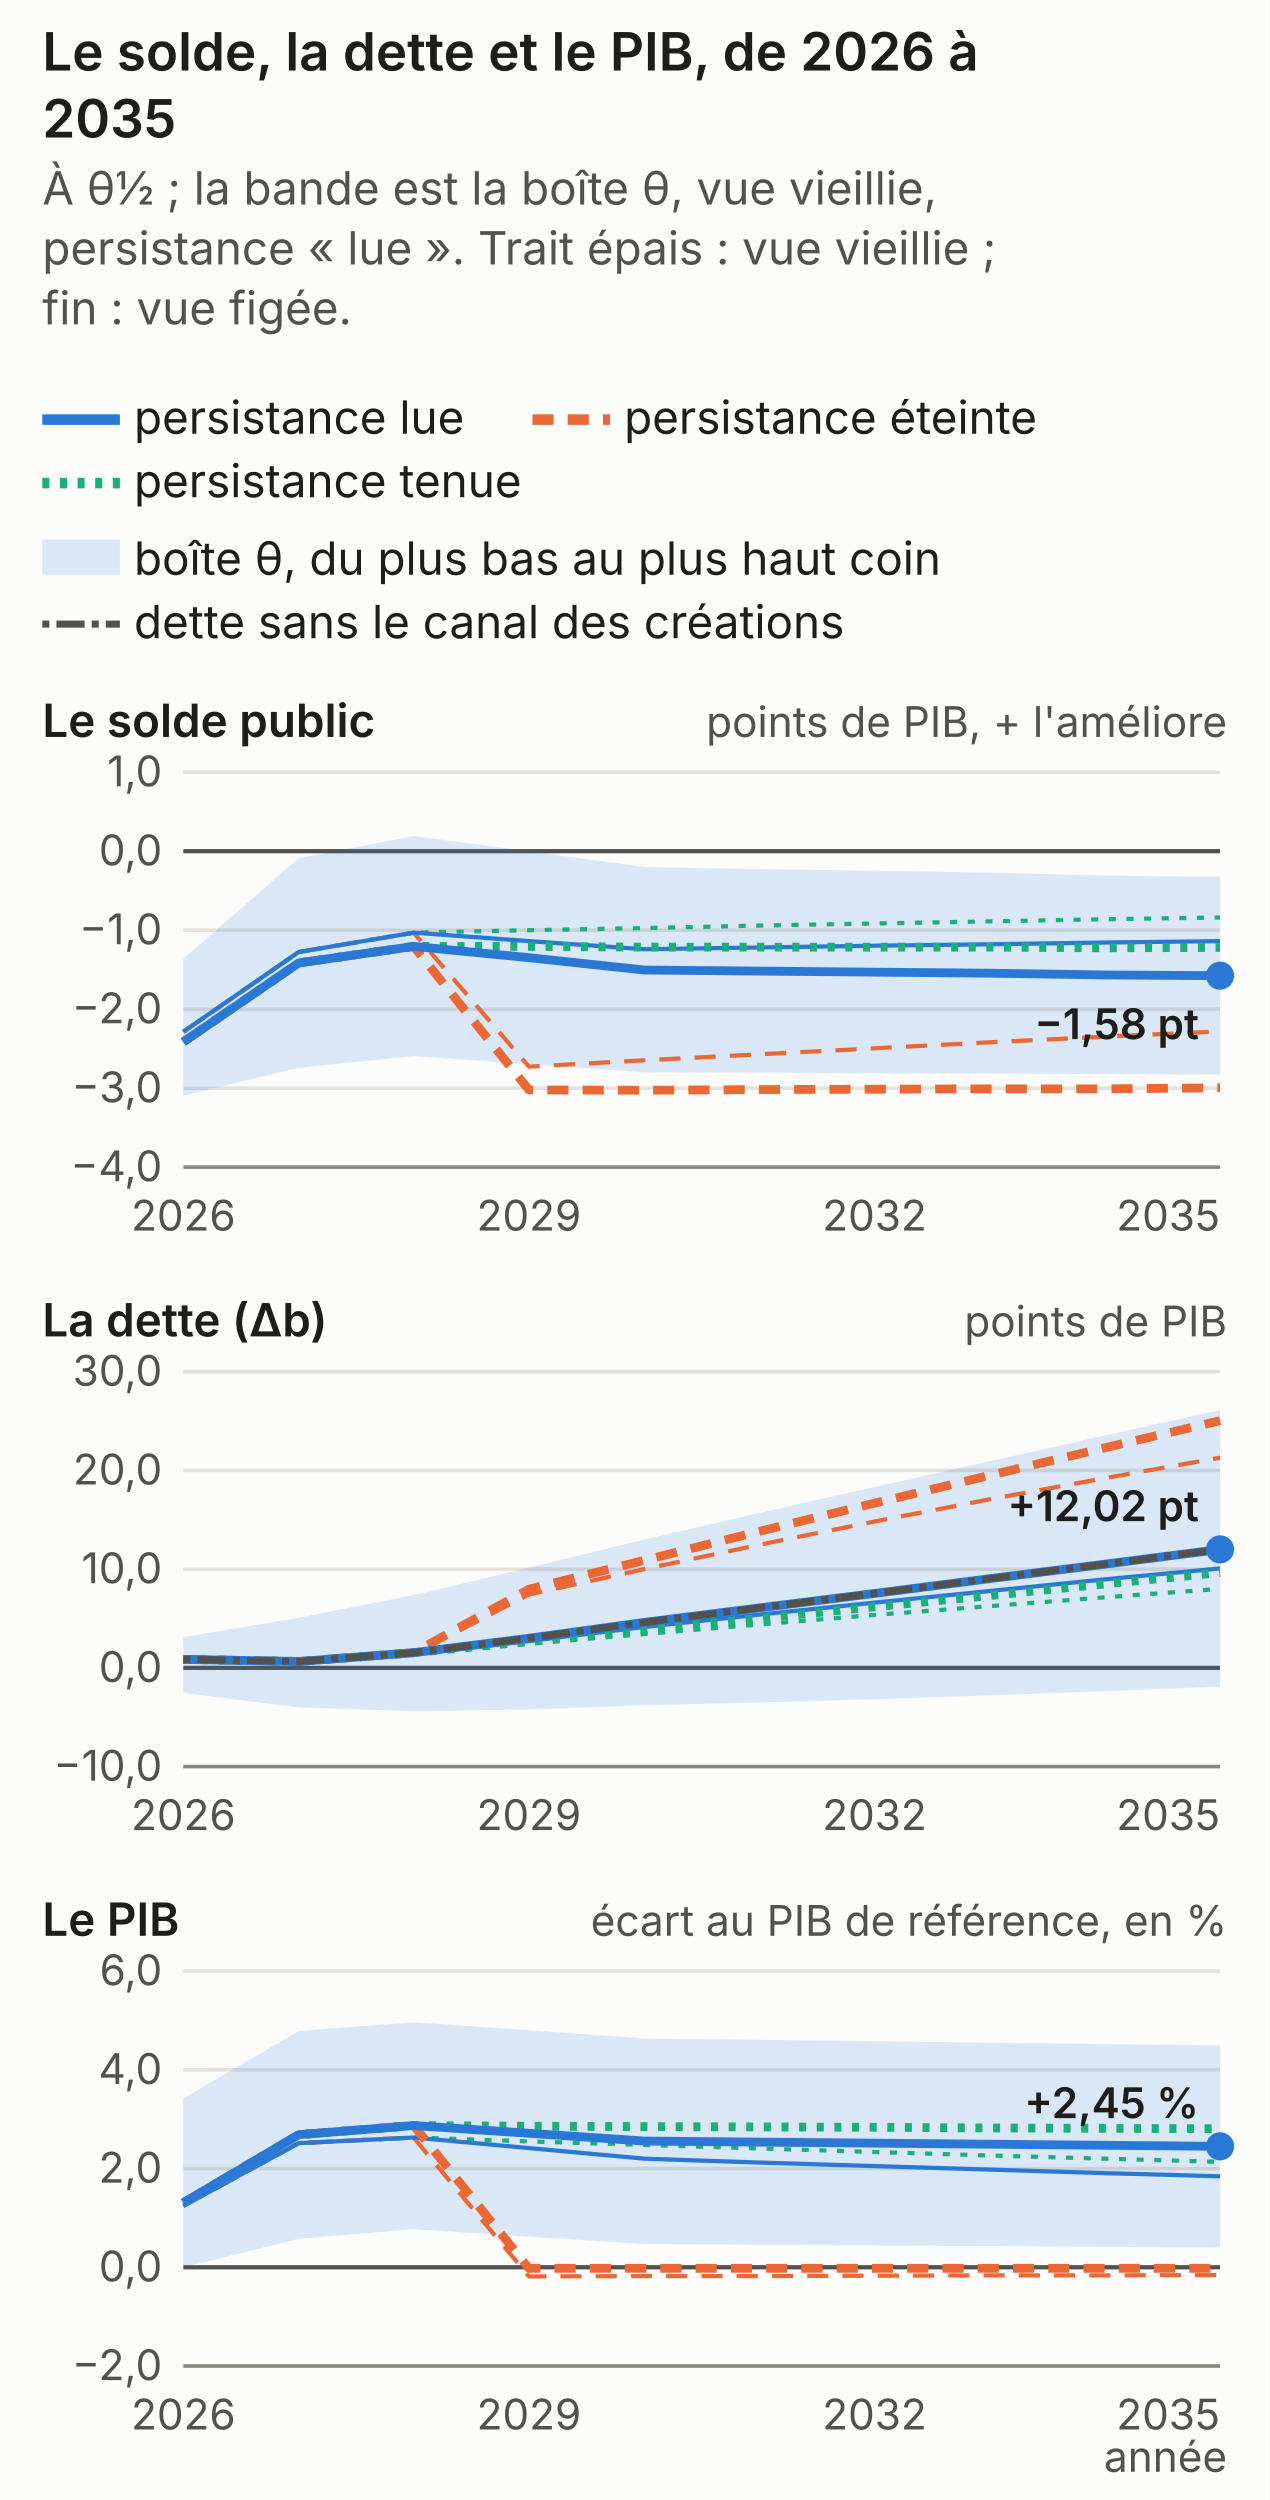
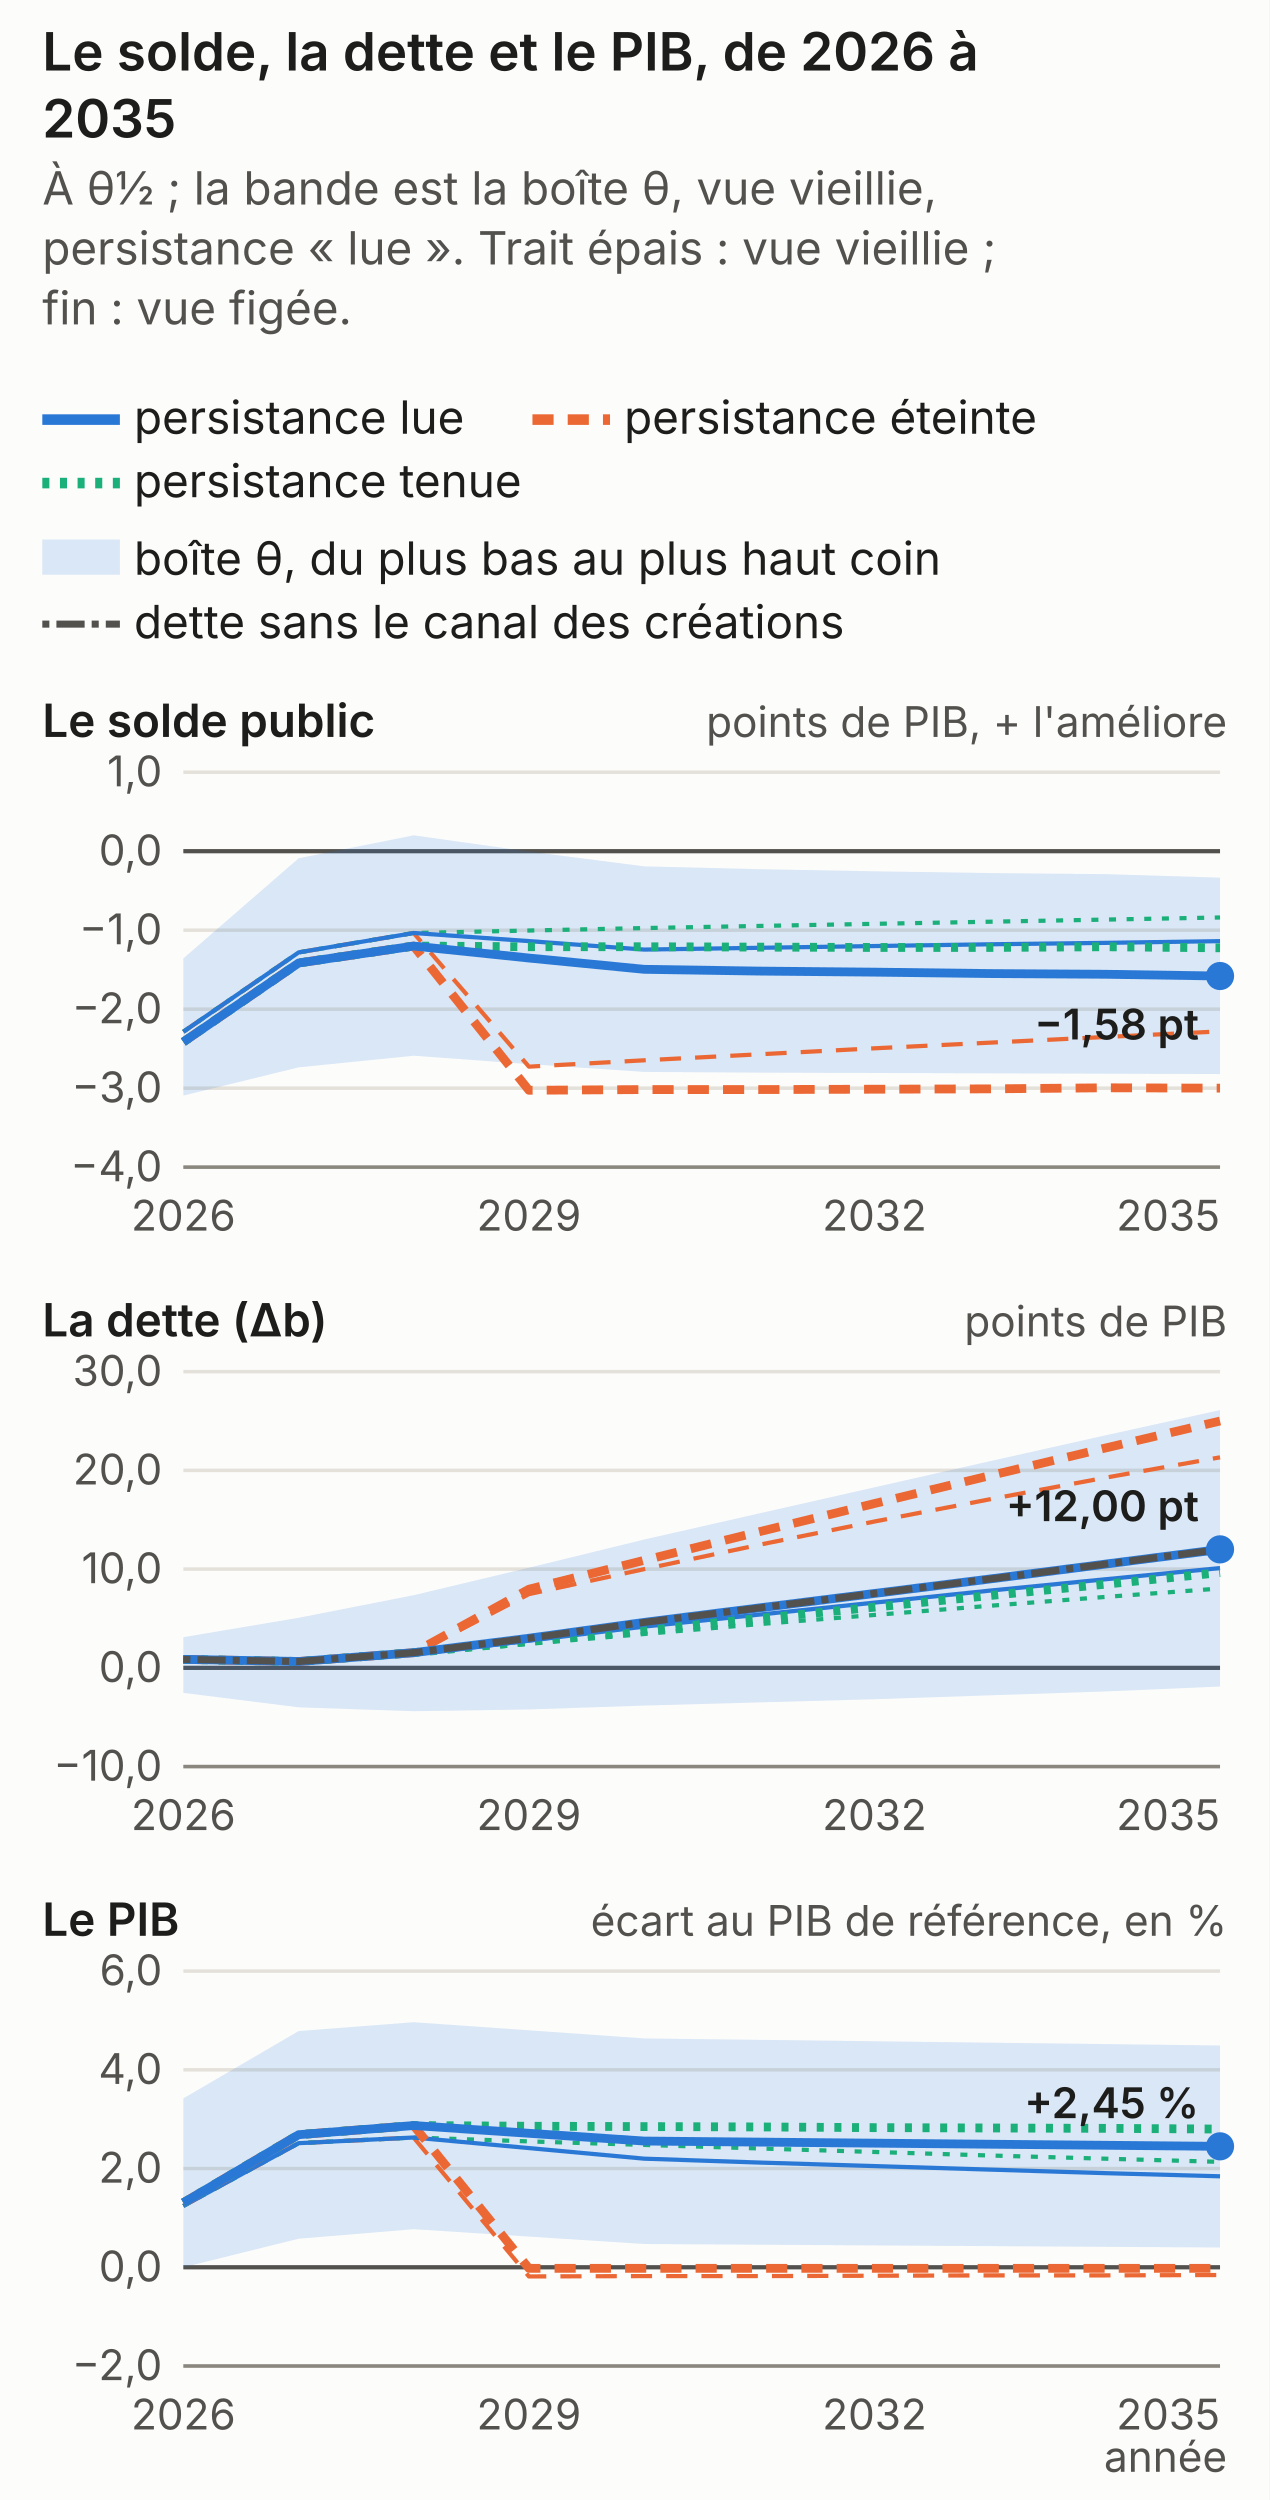
<svg xmlns="http://www.w3.org/2000/svg" viewBox="0 0 360 709" width="360" height="709" role="img" aria-labelledby="pres2027_zemmour_programme-trajectoire-t pres2027_zemmour_programme-trajectoire-d" font-size="13">
  <style>.g-fond{fill:#fcfcfb}.g-encre{fill:#1d1d1b}.g-doux{fill:#52514e}
.g-axe{stroke:#8a877f}.g-grille{stroke:#e4e1da}.g-zero{stroke:#52514e}
.g-s1{stroke:#2a78d6}.g-s2{stroke:#eb6834}.g-s3{stroke:#1baf7a}.g-s4{stroke:#6250d6}
.g-f1{fill:#2a78d6}.g-f2{fill:#eb6834}.g-f3{fill:#1baf7a}.g-f4{fill:#6250d6}
.g-bande{fill:#2a78d6;fill-opacity:.16}.g-plus{fill:#2a78d6}.g-moins{fill:#e34948}
.g-total{fill:#52514e}.g-lien{stroke:#8a877f}.g-sur{fill:#ffffff}
@media (prefers-color-scheme: dark){
.g-fond{fill:#1a1a19}.g-encre{fill:#ece9e2}.g-doux{fill:#c3c2b7}
.g-axe{stroke:#8f8b80}.g-grille{stroke:#33322f}.g-zero{stroke:#c3c2b7}
.g-s1{stroke:#3987e5}.g-s2{stroke:#d95926}.g-s3{stroke:#199e70}.g-s4{stroke:#9085e9}
.g-f1{fill:#3987e5}.g-f2{fill:#d95926}.g-f3{fill:#199e70}.g-f4{fill:#9085e9}
.g-bande{fill:#3987e5;fill-opacity:.24}.g-plus{fill:#3987e5}.g-moins{fill:#e66767}
.g-total{fill:#6b6862}.g-lien{stroke:#8f8b80}}
text{font-family:system-ui,-apple-system,"Segoe UI",sans-serif}</style>
  <rect class="g-fond" fill="#fcfcfb" x="0" y="0" width="360" height="709" />
  <text class="g-encre" fill="#1d1d1b" x="12" y="20" text-anchor="start" font-size="15" font-weight="600">Le solde, la dette et le PIB, de 2026 à</text>
  <text class="g-encre" fill="#1d1d1b" x="12" y="39" text-anchor="start" font-size="15" font-weight="600">2035</text>
  <text class="g-doux" fill="#52514e" x="12" y="58" text-anchor="start">À θ½ ; la bande est la boîte θ, vue vieillie,</text>
  <text class="g-doux" fill="#52514e" x="12" y="75" text-anchor="start">persistance « lue ». Trait épais : vue vieillie ;</text>
  <text class="g-doux" fill="#52514e" x="12" y="92" text-anchor="start">fin : vue figée.</text>
  <line class="g-s1" stroke="#2a78d6" stroke-width="3" x1="12" y1="119" x2="34" y2="119" />
  <text class="g-encre" fill="#1d1d1b" x="38" y="123" text-anchor="start">persistance lue</text>
  <line class="g-s2" stroke="#eb6834" stroke-width="3" stroke-dasharray="6 4" x1="151" y1="119" x2="173" y2="119" />
  <text class="g-encre" fill="#1d1d1b" x="177" y="123" text-anchor="start">persistance éteinte</text>
  <line class="g-s3" stroke="#1baf7a" stroke-width="3" stroke-dasharray="2 3" x1="12" y1="137" x2="34" y2="137" />
  <text class="g-encre" fill="#1d1d1b" x="38" y="141" text-anchor="start">persistance tenue</text>
  <rect class="g-bande" fill="#2a78d6" fill-opacity=".16" x="12" y="153" width="22" height="10" />
  <text class="g-encre" fill="#1d1d1b" x="38" y="163" text-anchor="start">boîte θ, du plus bas au plus haut coin</text>
  <line class="g-zero" stroke="#52514e" stroke-width="2" stroke-dasharray="2 2 8 2" x1="12" y1="177" x2="34" y2="177" />
  <text class="g-encre" fill="#1d1d1b" x="38" y="181" text-anchor="start">dette sans le canal des créations</text>
  <text class="g-encre" fill="#1d1d1b" x="12" y="209" text-anchor="start" font-weight="600">Le solde public</text>
  <text class="g-doux" fill="#52514e" x="348" y="209" text-anchor="end" font-size="12">points de PIB, + l'améliore</text>
  <line class="g-grille" stroke="#e4e1da" stroke-width="1" x1="52" y1="331" x2="346" y2="331" />
  <text class="g-doux" fill="#52514e" x="46" y="335" text-anchor="end" font-size="12">−4,0</text>
  <line class="g-grille" stroke="#e4e1da" stroke-width="1" x1="52" y1="308.6" x2="346" y2="308.6" />
  <text class="g-doux" fill="#52514e" x="46" y="312.6" text-anchor="end" font-size="12">−3,0</text>
  <line class="g-grille" stroke="#e4e1da" stroke-width="1" x1="52" y1="286.2" x2="346" y2="286.2" />
  <text class="g-doux" fill="#52514e" x="46" y="290.2" text-anchor="end" font-size="12">−2,0</text>
  <line class="g-grille" stroke="#e4e1da" stroke-width="1" x1="52" y1="263.8" x2="346" y2="263.8" />
  <text class="g-doux" fill="#52514e" x="46" y="267.8" text-anchor="end" font-size="12">−1,0</text>
  <line class="g-grille" stroke="#e4e1da" stroke-width="1" x1="52" y1="241.4" x2="346" y2="241.4" />
  <text class="g-doux" fill="#52514e" x="46" y="245.4" text-anchor="end" font-size="12">0,0</text>
  <line class="g-grille" stroke="#e4e1da" stroke-width="1" x1="52" y1="219" x2="346" y2="219" />
  <text class="g-doux" fill="#52514e" x="46" y="223" text-anchor="end" font-size="12">1,0</text>
  <line class="g-zero" stroke="#52514e" stroke-width="1.2" x1="52" y1="241.4" x2="346" y2="241.4" />
-   <polygon class="g-bande" fill="#2a78d6" fill-opacity=".16" points="52,271.9 84.7,243.4 117.3,237.1 150,241.4 182.7,245.9 215.3,246.5 248,246.9 280.7,247.5 313.3,248.3 346,248.7 346,304.7 313.3,304.6 280.7,304.5 248,304.4 215.3,304.2 182.7,304.1 150,301.8 117.3,299.5 84.7,302.8 52,310.7" />
-   <polyline class="g-s2" stroke="#eb6834" fill="none" stroke-width="1.2" stroke-dasharray="6 4" stroke-linejoin="round" points="52,292.6 84.7,270 117.3,264.5 150,302.5 182.7,300.7 215.3,299 248,297.3 280.7,295.6 313.3,294 346,292.5" />
-   <polyline class="g-s3" stroke="#1baf7a" fill="none" stroke-width="1.2" stroke-dasharray="2 3" stroke-linejoin="round" points="52,292.6 84.7,270 117.3,264.5 150,263.8 182.7,263.2 215.3,262.5 248,261.9 280.7,261.3 313.3,260.7 346,260.2" />
-   <polyline class="g-s1" stroke="#2a78d6" fill="none" stroke-width="1.2" stroke-linejoin="round" points="52,292.6 84.7,270 117.3,264.5 150,266.9 182.7,269.2 215.3,268.7 248,268.2 280.7,267.8 313.3,267.3 346,266.9" />
-   <polyline class="g-s2" stroke="#eb6834" fill="none" stroke-width="2.5" stroke-dasharray="6 4" stroke-linejoin="round" points="52,295.5 84.7,273.1 117.3,268.4 150,309.1 182.7,309.2 215.3,309 248,308.9 280.7,308.8 313.3,308.8 346,308.5" />
-   <polyline class="g-s3" stroke="#1baf7a" fill="none" stroke-width="2.5" stroke-dasharray="2 3" stroke-linejoin="round" points="52,295.5 84.7,273.1 117.3,268.4 150,268.4 182.7,268.6 215.3,268.6 248,268.6 280.7,268.6 313.3,268.8 346,268.7" />
-   <polyline class="g-s1" stroke="#2a78d6" fill="none" stroke-width="2.5" stroke-linejoin="round" points="52,295.5 84.7,273.1 117.3,268.4 150,271.6 182.7,275.1 215.3,275.4 248,275.7 280.7,276 313.3,276.5 346,276.7" />
-   <circle class="g-f1" fill="#2a78d6" cx="346" cy="276.7" r="4" />
-   <text class="g-encre" fill="#1d1d1b" x="340" y="294.7" text-anchor="end" font-size="12" font-weight="600">−1,58 pt</text>
+   <polygon class="g-bande" fill="#2a78d6" fill-opacity=".16" points="52,271.8 84.7,243.4 117.3,236.9 150,241.5 182.7,245.7 215.3,246.5 248,247.1 280.7,247.6 313.3,247.9 346,248.9 346,304.6 313.3,304.5 280.7,304.4 248,304.3 215.3,304.2 182.7,304 150,301.8 117.3,299.4 84.7,302.7 52,310.7" />
+   <polyline class="g-s2" stroke="#eb6834" fill="none" stroke-width="1.2" stroke-dasharray="6 4" stroke-linejoin="round" points="52,292.6 84.7,270.1 117.3,264.6 150,302.5 182.7,300.7 215.3,299 248,297.3 280.7,295.7 313.3,294.1 346,292.5" />
+   <polyline class="g-s3" stroke="#1baf7a" fill="none" stroke-width="1.2" stroke-dasharray="2 3" stroke-linejoin="round" points="52,292.6 84.7,270.1 117.3,264.6 150,263.9 182.7,263.2 215.3,262.6 248,262 280.7,261.4 313.3,260.8 346,260.2" />
+   <polyline class="g-s1" stroke="#2a78d6" fill="none" stroke-width="1.2" stroke-linejoin="round" points="52,292.6 84.7,270.1 117.3,264.6 150,266.9 182.7,269.3 215.3,268.8 248,268.3 280.7,267.8 313.3,267.4 346,266.9" />
+   <polyline class="g-s2" stroke="#eb6834" fill="none" stroke-width="2.5" stroke-dasharray="6 4" stroke-linejoin="round" points="52,295.5 84.7,273.1 117.3,268.3 150,309.2 182.7,309 215.3,309 248,308.9 280.7,308.8 313.3,308.5 346,308.6" />
+   <polyline class="g-s3" stroke="#1baf7a" fill="none" stroke-width="2.5" stroke-dasharray="2 3" stroke-linejoin="round" points="52,295.5 84.7,273.1 117.3,268.3 150,268.5 182.7,268.5 215.3,268.6 248,268.7 280.7,268.7 313.3,268.5 346,268.8" />
+   <polyline class="g-s1" stroke="#2a78d6" fill="none" stroke-width="2.5" stroke-linejoin="round" points="52,295.5 84.7,273.1 117.3,268.3 150,271.7 182.7,274.9 215.3,275.4 248,275.7 280.7,276.1 313.3,276.3 346,276.8" />
+   <circle class="g-f1" fill="#2a78d6" cx="346" cy="276.8" r="4" />
+   <text class="g-encre" fill="#1d1d1b" x="340" y="294.8" text-anchor="end" font-size="12" font-weight="600">−1,58 pt</text>
  <line class="g-axe" stroke="#8a877f" stroke-width="1" x1="52" y1="331" x2="346" y2="331" />
  <text class="g-doux" fill="#52514e" x="52" y="349" text-anchor="middle" font-size="12">2026</text>
  <text class="g-doux" fill="#52514e" x="150" y="349" text-anchor="middle" font-size="12">2029</text>
  <text class="g-doux" fill="#52514e" x="248" y="349" text-anchor="middle" font-size="12">2032</text>
  <text class="g-doux" fill="#52514e" x="346" y="349" text-anchor="end" font-size="12">2035</text>
  <text class="g-encre" fill="#1d1d1b" x="12" y="379" text-anchor="start" font-weight="600">La dette (Δb)</text>
  <text class="g-doux" fill="#52514e" x="348" y="379" text-anchor="end" font-size="12">points de PIB</text>
  <line class="g-grille" stroke="#e4e1da" stroke-width="1" x1="52" y1="501" x2="346" y2="501" />
  <text class="g-doux" fill="#52514e" x="46" y="505" text-anchor="end" font-size="12">−10,0</text>
  <line class="g-grille" stroke="#e4e1da" stroke-width="1" x1="52" y1="473" x2="346" y2="473" />
  <text class="g-doux" fill="#52514e" x="46" y="477" text-anchor="end" font-size="12">0,0</text>
  <line class="g-grille" stroke="#e4e1da" stroke-width="1" x1="52" y1="445" x2="346" y2="445" />
  <text class="g-doux" fill="#52514e" x="46" y="449" text-anchor="end" font-size="12">10,0</text>
  <line class="g-grille" stroke="#e4e1da" stroke-width="1" x1="52" y1="417" x2="346" y2="417" />
  <text class="g-doux" fill="#52514e" x="46" y="421" text-anchor="end" font-size="12">20,0</text>
  <line class="g-grille" stroke="#e4e1da" stroke-width="1" x1="52" y1="389" x2="346" y2="389" />
  <text class="g-doux" fill="#52514e" x="46" y="393" text-anchor="end" font-size="12">30,0</text>
  <line class="g-zero" stroke="#52514e" stroke-width="1.2" x1="52" y1="473" x2="346" y2="473" />
-   <polygon class="g-bande" fill="#2a78d6" fill-opacity=".16" points="52,464.3 84.7,458.8 117.3,452.4 150,444.6 182.7,436.6 215.3,429.1 248,421.7 280.7,414.4 313.3,407.1 346,399.9 346,478.3 313.3,479.6 280.7,480.8 248,481.9 215.3,482.8 182.7,483.6 150,484.8 117.3,485.3 84.7,484.2 52,480.1" />
-   <polyline class="g-s2" stroke="#eb6834" fill="none" stroke-width="1.2" stroke-dasharray="6 4" stroke-linejoin="round" points="52,470.7 84.7,471.4 117.3,469.1 150,452.2 182.7,445 215.3,438.1 248,431.5 280.7,425.2 313.3,419.2 346,413.4" />
-   <polyline class="g-s3" stroke="#1baf7a" fill="none" stroke-width="1.2" stroke-dasharray="2 3" stroke-linejoin="round" points="52,470.7 84.7,471.4 117.3,469.1 150,466.2 182.7,463.4 215.3,460.7 248,458 280.7,455.5 313.3,453 346,450.6" />
-   <polyline class="g-s1" stroke="#2a78d6" fill="none" stroke-width="1.2" stroke-linejoin="round" points="52,470.7 84.7,471.4 117.3,469.1 150,465.4 182.7,461.4 215.3,457.9 248,454.5 280.7,451.2 313.3,447.9 346,444.8" />
-   <polyline class="g-s2" stroke="#eb6834" fill="none" stroke-width="2.5" stroke-dasharray="6 4" stroke-linejoin="round" points="52,470.6 84.7,471.2 117.3,468.7 150,450.7 182.7,442.5 215.3,434.3 248,426.3 280.7,418.4 313.3,410.6 346,402.9" />
-   <polyline class="g-s3" stroke="#1baf7a" fill="none" stroke-width="2.5" stroke-dasharray="2 3" stroke-linejoin="round" points="52,470.6 84.7,471.2 117.3,468.7 150,465.5 182.7,462.2 215.3,459 248,455.7 280.7,452.5 313.3,449.2 346,446" />
-   <polyline class="g-s1" stroke="#2a78d6" fill="none" stroke-width="2.5" stroke-linejoin="round" points="52,470.6 84.7,471.2 117.3,468.7 150,464.6 182.7,460.1 215.3,456 248,451.9 280.7,447.7 313.3,443.6 346,439.4" />
-   <polyline class="g-zero" stroke="#52514e" fill="none" stroke-width="2" stroke-dasharray="2 2 8 2" points="52,470.6 84.7,471.2 117.3,468.7 150,464.6 182.7,460.1 215.3,456 248,451.9 280.7,447.7 313.3,443.6 346,439.4" />
+   <polygon class="g-bande" fill="#2a78d6" fill-opacity=".16" points="52,464.3 84.7,458.8 117.3,452.4 150,444.6 182.7,436.6 215.3,429.2 248,421.8 280.7,414.4 313.3,407.1 346,399.9 346,478.3 313.3,479.7 280.7,480.8 248,481.9 215.3,482.8 182.7,483.7 150,484.8 117.3,485.3 84.7,484.2 52,480.1" />
+   <polyline class="g-s2" stroke="#eb6834" fill="none" stroke-width="1.2" stroke-dasharray="6 4" stroke-linejoin="round" points="52,470.7 84.7,471.4 117.3,469.1 150,452.1 182.7,445 215.3,438.1 248,431.5 280.7,425.2 313.3,419.1 346,413.3" />
+   <polyline class="g-s3" stroke="#1baf7a" fill="none" stroke-width="1.2" stroke-dasharray="2 3" stroke-linejoin="round" points="52,470.7 84.7,471.4 117.3,469.1 150,466.2 182.7,463.4 215.3,460.6 248,458 280.7,455.4 313.3,452.9 346,450.5" />
+   <polyline class="g-s1" stroke="#2a78d6" fill="none" stroke-width="1.2" stroke-linejoin="round" points="52,470.7 84.7,471.4 117.3,469.1 150,465.3 182.7,461.3 215.3,457.9 248,454.5 280.7,451.1 313.3,447.9 346,444.7" />
+   <polyline class="g-s2" stroke="#eb6834" fill="none" stroke-width="2.5" stroke-dasharray="6 4" stroke-linejoin="round" points="52,470.6 84.7,471.2 117.3,468.7 150,450.7 182.7,442.5 215.3,434.4 248,426.4 280.7,418.5 313.3,410.7 346,403" />
+   <polyline class="g-s3" stroke="#1baf7a" fill="none" stroke-width="2.5" stroke-dasharray="2 3" stroke-linejoin="round" points="52,470.6 84.7,471.2 117.3,468.7 150,465.5 182.7,462.3 215.3,459 248,455.8 280.7,452.5 313.3,449.3 346,446" />
+   <polyline class="g-s1" stroke="#2a78d6" fill="none" stroke-width="2.5" stroke-linejoin="round" points="52,470.6 84.7,471.2 117.3,468.7 150,464.6 182.7,460.1 215.3,456 248,451.9 280.7,447.8 313.3,443.6 346,439.4" />
+   <polyline class="g-zero" stroke="#52514e" fill="none" stroke-width="2" stroke-dasharray="2 2 8 2" points="52,470.6 84.7,471.2 117.3,468.7 150,464.6 182.7,460.1 215.3,456 248,451.9 280.7,447.8 313.3,443.6 346,439.4" />
  <circle class="g-f1" fill="#2a78d6" cx="346" cy="439.4" r="4" />
-   <text class="g-encre" fill="#1d1d1b" x="340" y="431.4" text-anchor="end" font-size="12" font-weight="600">+12,02 pt</text>
+   <text class="g-encre" fill="#1d1d1b" x="340" y="431.4" text-anchor="end" font-size="12" font-weight="600">+12,00 pt</text>
  <line class="g-axe" stroke="#8a877f" stroke-width="1" x1="52" y1="501" x2="346" y2="501" />
  <text class="g-doux" fill="#52514e" x="52" y="519" text-anchor="middle" font-size="12">2026</text>
  <text class="g-doux" fill="#52514e" x="150" y="519" text-anchor="middle" font-size="12">2029</text>
  <text class="g-doux" fill="#52514e" x="248" y="519" text-anchor="middle" font-size="12">2032</text>
  <text class="g-doux" fill="#52514e" x="346" y="519" text-anchor="end" font-size="12">2035</text>
  <text class="g-encre" fill="#1d1d1b" x="12" y="549" text-anchor="start" font-weight="600">Le PIB</text>
  <text class="g-doux" fill="#52514e" x="348" y="549" text-anchor="end" font-size="12">écart au PIB de référence, en %</text>
  <line class="g-grille" stroke="#e4e1da" stroke-width="1" x1="52" y1="671" x2="346" y2="671" />
  <text class="g-doux" fill="#52514e" x="46" y="675" text-anchor="end" font-size="12">−2,0</text>
  <line class="g-grille" stroke="#e4e1da" stroke-width="1" x1="52" y1="643" x2="346" y2="643" />
  <text class="g-doux" fill="#52514e" x="46" y="647" text-anchor="end" font-size="12">0,0</text>
  <line class="g-grille" stroke="#e4e1da" stroke-width="1" x1="52" y1="615" x2="346" y2="615" />
  <text class="g-doux" fill="#52514e" x="46" y="619" text-anchor="end" font-size="12">2,0</text>
  <line class="g-grille" stroke="#e4e1da" stroke-width="1" x1="52" y1="587" x2="346" y2="587" />
  <text class="g-doux" fill="#52514e" x="46" y="591" text-anchor="end" font-size="12">4,0</text>
  <line class="g-grille" stroke="#e4e1da" stroke-width="1" x1="52" y1="559" x2="346" y2="559" />
  <text class="g-doux" fill="#52514e" x="46" y="563" text-anchor="end" font-size="12">6,0</text>
  <line class="g-zero" stroke="#52514e" stroke-width="1.2" x1="52" y1="643" x2="346" y2="643" />
  <polygon class="g-bande" fill="#2a78d6" fill-opacity=".16" points="52,595.1 84.7,576 117.3,573.5 150,575.8 182.7,578.1 215.3,578.5 248,578.9 280.7,579.3 313.3,579.7 346,580.1 346,637.4 313.3,637.2 280.7,637 248,636.8 215.3,636.6 182.7,636.4 150,634.3 117.3,632.2 84.7,634.9 52,643" />
  <polyline class="g-s2" stroke="#eb6834" fill="none" stroke-width="1.2" stroke-dasharray="6 4" stroke-linejoin="round" points="52,625.6 84.7,607.8 117.3,606.2 150,645.6 182.7,645.5 215.3,645.5 248,645.4 280.7,645.3 313.3,645.3 346,645.2" />
  <polyline class="g-s3" stroke="#1baf7a" fill="none" stroke-width="1.2" stroke-dasharray="2 3" stroke-linejoin="round" points="52,625.6 84.7,607.8 117.3,606.2 150,607.3 182.7,608.3 215.3,609.3 248,610.3 280.7,611.3 313.3,612.2 346,613.1" />
  <polyline class="g-s1" stroke="#2a78d6" fill="none" stroke-width="1.2" stroke-linejoin="round" points="52,625.6 84.7,607.8 117.3,606.2 150,609.2 182.7,612.2 215.3,613.3 248,614.3 280.7,615.3 313.3,616.3 346,617.2" />
  <polyline class="g-s2" stroke="#eb6834" fill="none" stroke-width="2.5" stroke-dasharray="6 4" stroke-linejoin="round" points="52,624.7 84.7,605.4 117.3,602.8 150,643.3 182.7,643.3 215.3,643.3 248,643.3 280.7,643.3 313.3,643.3 346,643.3" />
-   <polyline class="g-s3" stroke="#1baf7a" fill="none" stroke-width="2.5" stroke-dasharray="2 3" stroke-linejoin="round" points="52,624.7 84.7,605.4 117.3,602.8 150,603 182.7,603.1 215.3,603.2 248,603.3 280.7,603.5 313.3,603.6 346,603.7" />
+   <polyline class="g-s3" stroke="#1baf7a" fill="none" stroke-width="2.5" stroke-dasharray="2 3" stroke-linejoin="round" points="52,624.7 84.7,605.4 117.3,602.8 150,603 182.7,603.1 215.3,603.2 248,603.4 280.7,603.5 313.3,603.6 346,603.8" />
  <polyline class="g-s1" stroke="#2a78d6" fill="none" stroke-width="2.5" stroke-linejoin="round" points="52,624.7 84.7,605.4 117.3,602.8 150,605 182.7,607.2 215.3,607.5 248,607.8 280.7,608.1 313.3,608.4 346,608.7" />
  <circle class="g-f1" fill="#2a78d6" cx="346" cy="608.7" r="4" />
  <text class="g-encre" fill="#1d1d1b" x="340" y="600.7" text-anchor="end" font-size="12" font-weight="600">+2,45 %</text>
  <line class="g-axe" stroke="#8a877f" stroke-width="1" x1="52" y1="671" x2="346" y2="671" />
  <text class="g-doux" fill="#52514e" x="52" y="689" text-anchor="middle" font-size="12">2026</text>
  <text class="g-doux" fill="#52514e" x="150" y="689" text-anchor="middle" font-size="12">2029</text>
  <text class="g-doux" fill="#52514e" x="248" y="689" text-anchor="middle" font-size="12">2032</text>
  <text class="g-doux" fill="#52514e" x="346" y="689" text-anchor="end" font-size="12">2035</text>
  <text class="g-doux" fill="#52514e" x="348" y="701" text-anchor="end" font-size="12">année</text>
</svg>
